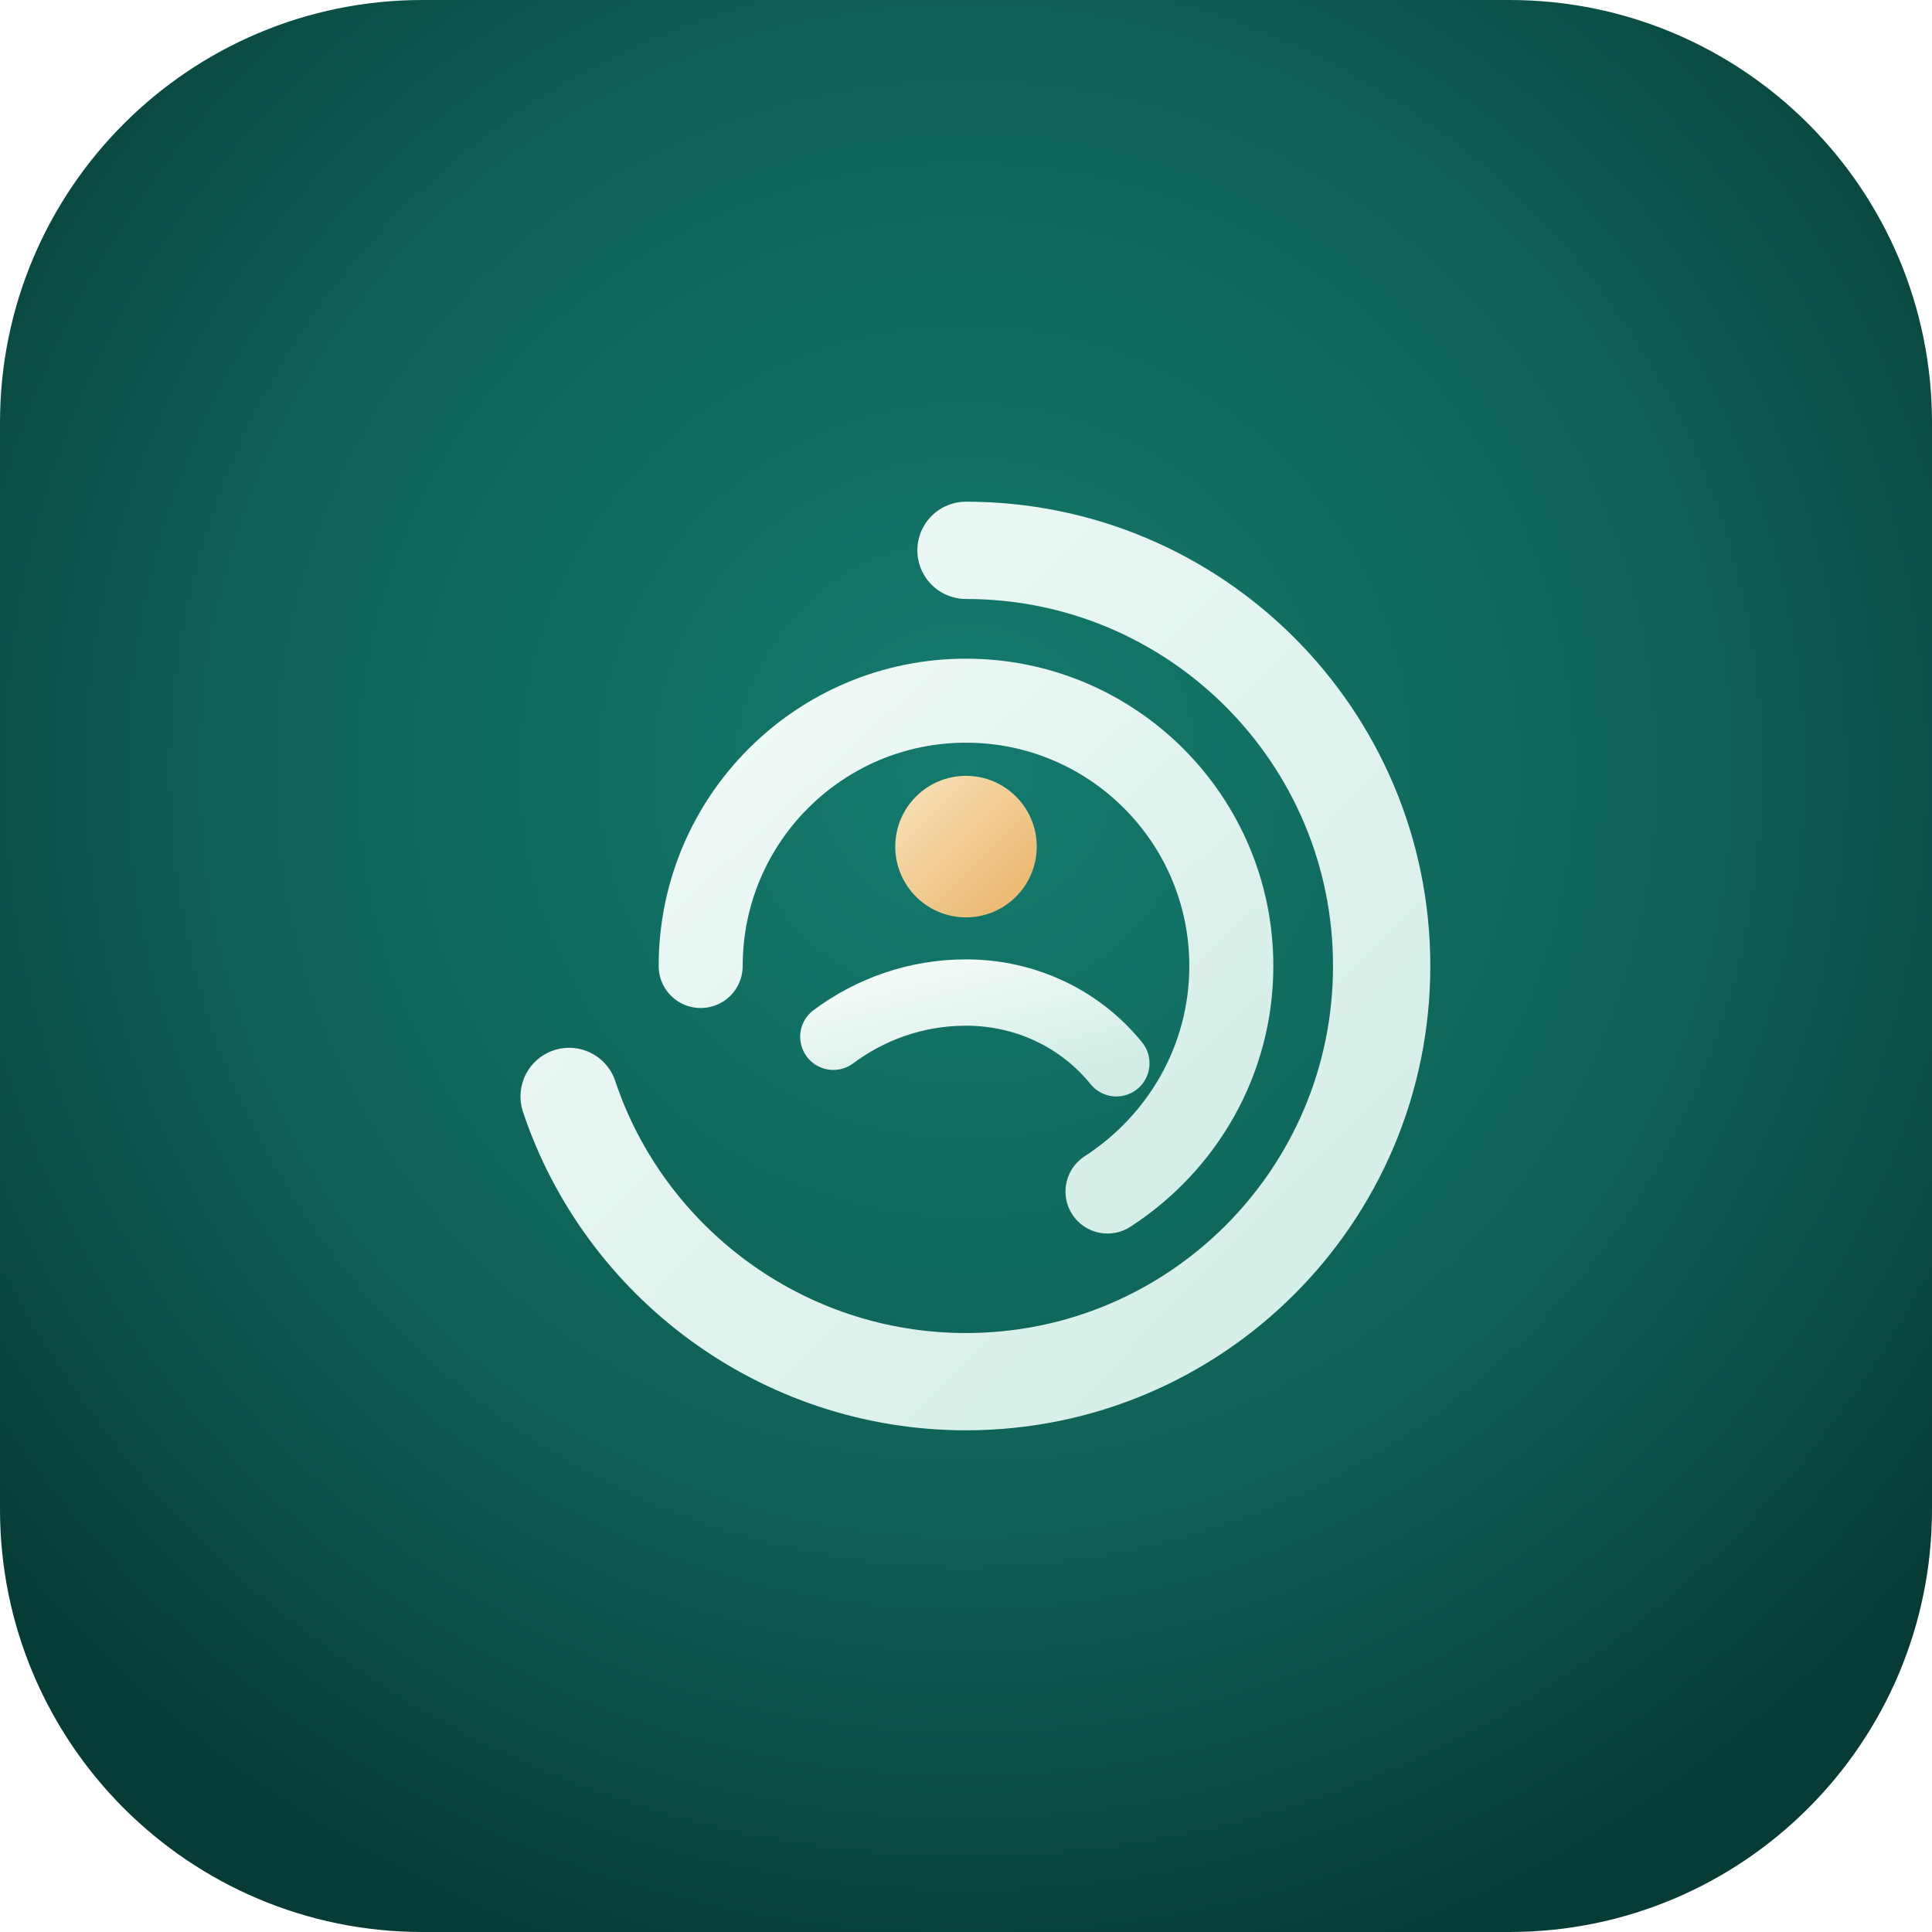
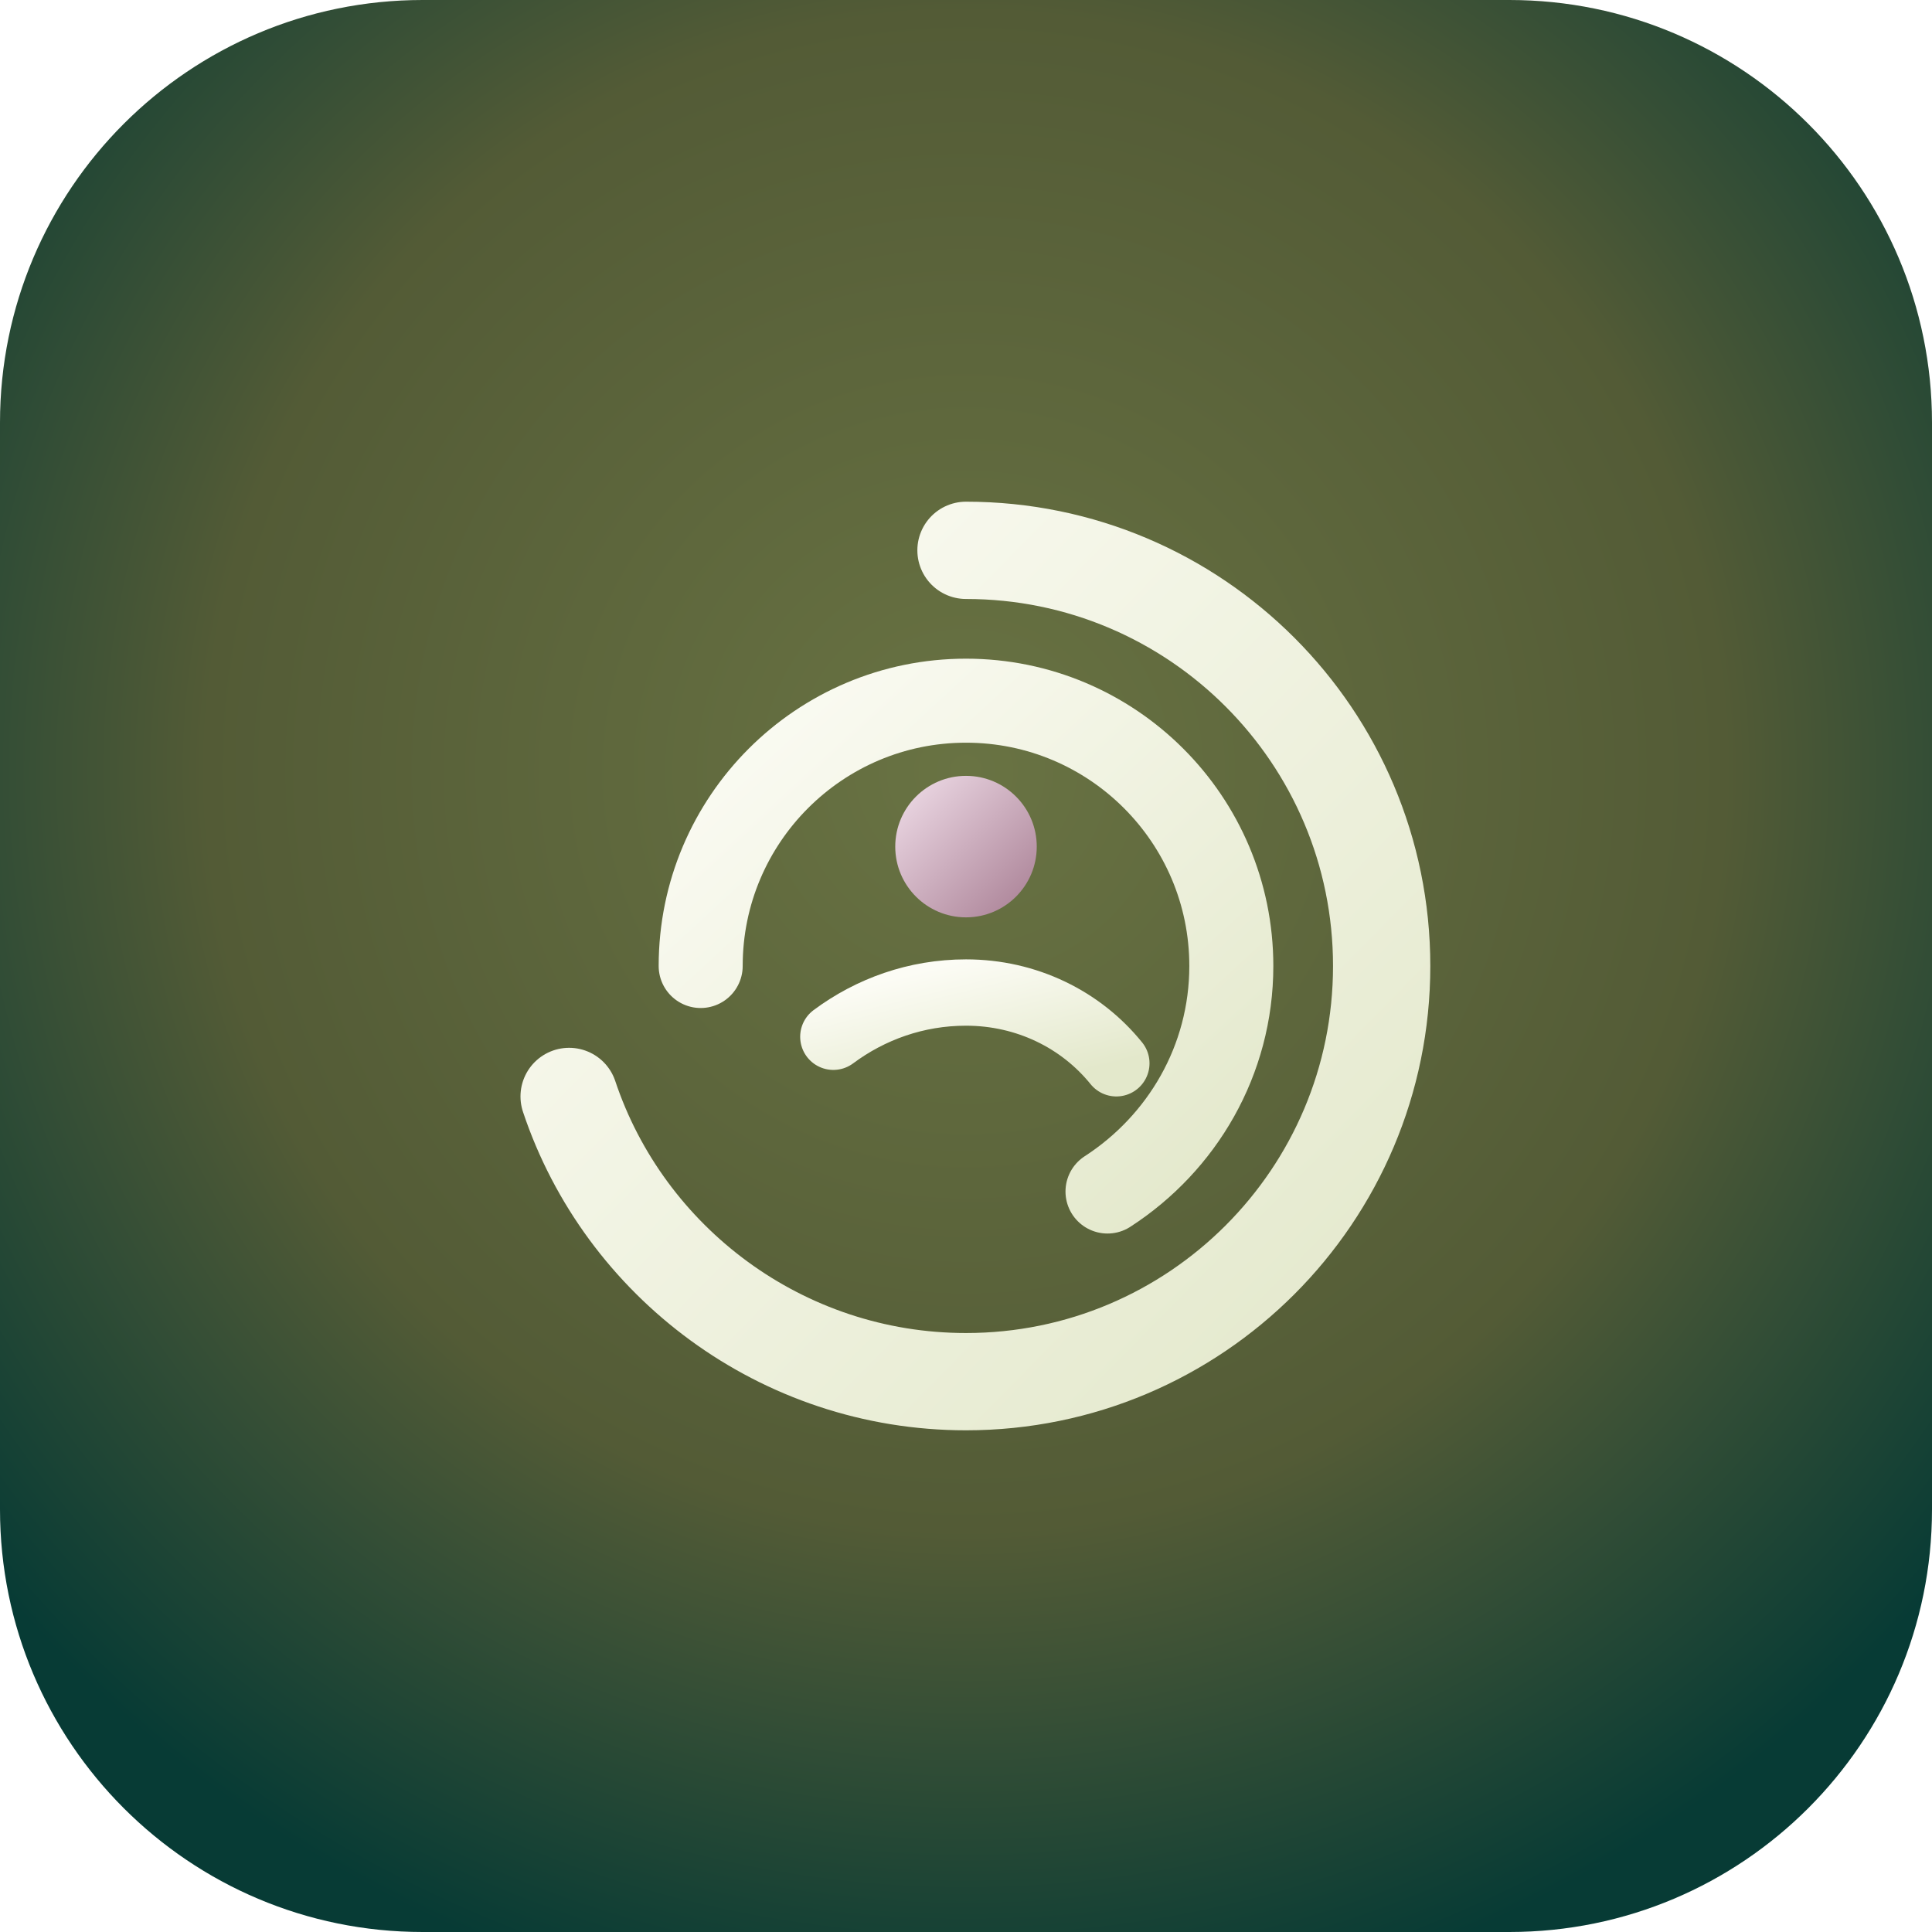
<svg xmlns="http://www.w3.org/2000/svg" viewBox="0 0 1024 1024" width="1024" height="1024">
  <defs>
    <radialGradient id="appBgGrad" cx="50%" cy="40%" r="65%">
-       <stop offset="0%" stop-color="#147B6E" />
-       <stop offset="60%" stop-color="#0E5F55" />
+       <stop offset="0%" stop-color="#697343" />
+       <stop offset="60%" stop-color="#535B36" />
      <stop offset="100%" stop-color="#073B35" />
    </radialGradient>
    <linearGradient id="markGlow" x1="0%" y1="0%" x2="100%" y2="100%">
-       <stop offset="0%" stop-color="#F2FAF8" />
-       <stop offset="100%" stop-color="#D3EDE6" />
+       <stop offset="0%" stop-color="#FCFCF5" />
+       <stop offset="100%" stop-color="#E3E8CB" />
    </linearGradient>
    <linearGradient id="goldGlow" x1="0%" y1="0%" x2="100%" y2="100%">
-       <stop offset="0%" stop-color="#FAE3BC" />
-       <stop offset="100%" stop-color="#E9B366" />
+       <stop offset="0%" stop-color="#F1DFEA" />
+       <stop offset="100%" stop-color="#A77D92" />
    </linearGradient>
  </defs>
  <rect width="1024" height="1024" rx="224" fill="url(#appBgGrad)" />
  <g transform="translate(212, 212) scale(1.171875)">
    <path d="M 256 68 C 359.83 68 444 152.17 444 256 C 444 359.83 359.83 444 256 444 C 172.58 444 101.44 389.75 76.5 315" fill="none" stroke="url(#markGlow)" stroke-width="44" stroke-linecap="round" />
    <path d="M 136 256 C 136 189.73 189.73 136 256 136 C 322.27 136 376 189.73 376 256 C 376 298.67 353.76 336.14 320 358" fill="none" stroke="url(#markGlow)" stroke-width="38" stroke-linecap="round" />
    <path d="M 196 288 C 212.8 275.5 233.5 268 256 268 C 283.4 268 308 280.2 324 300" fill="none" stroke="url(#markGlow)" stroke-width="30" stroke-linecap="round" />
    <circle cx="256" cy="202" r="32" fill="url(#goldGlow)" />
  </g>
</svg>
